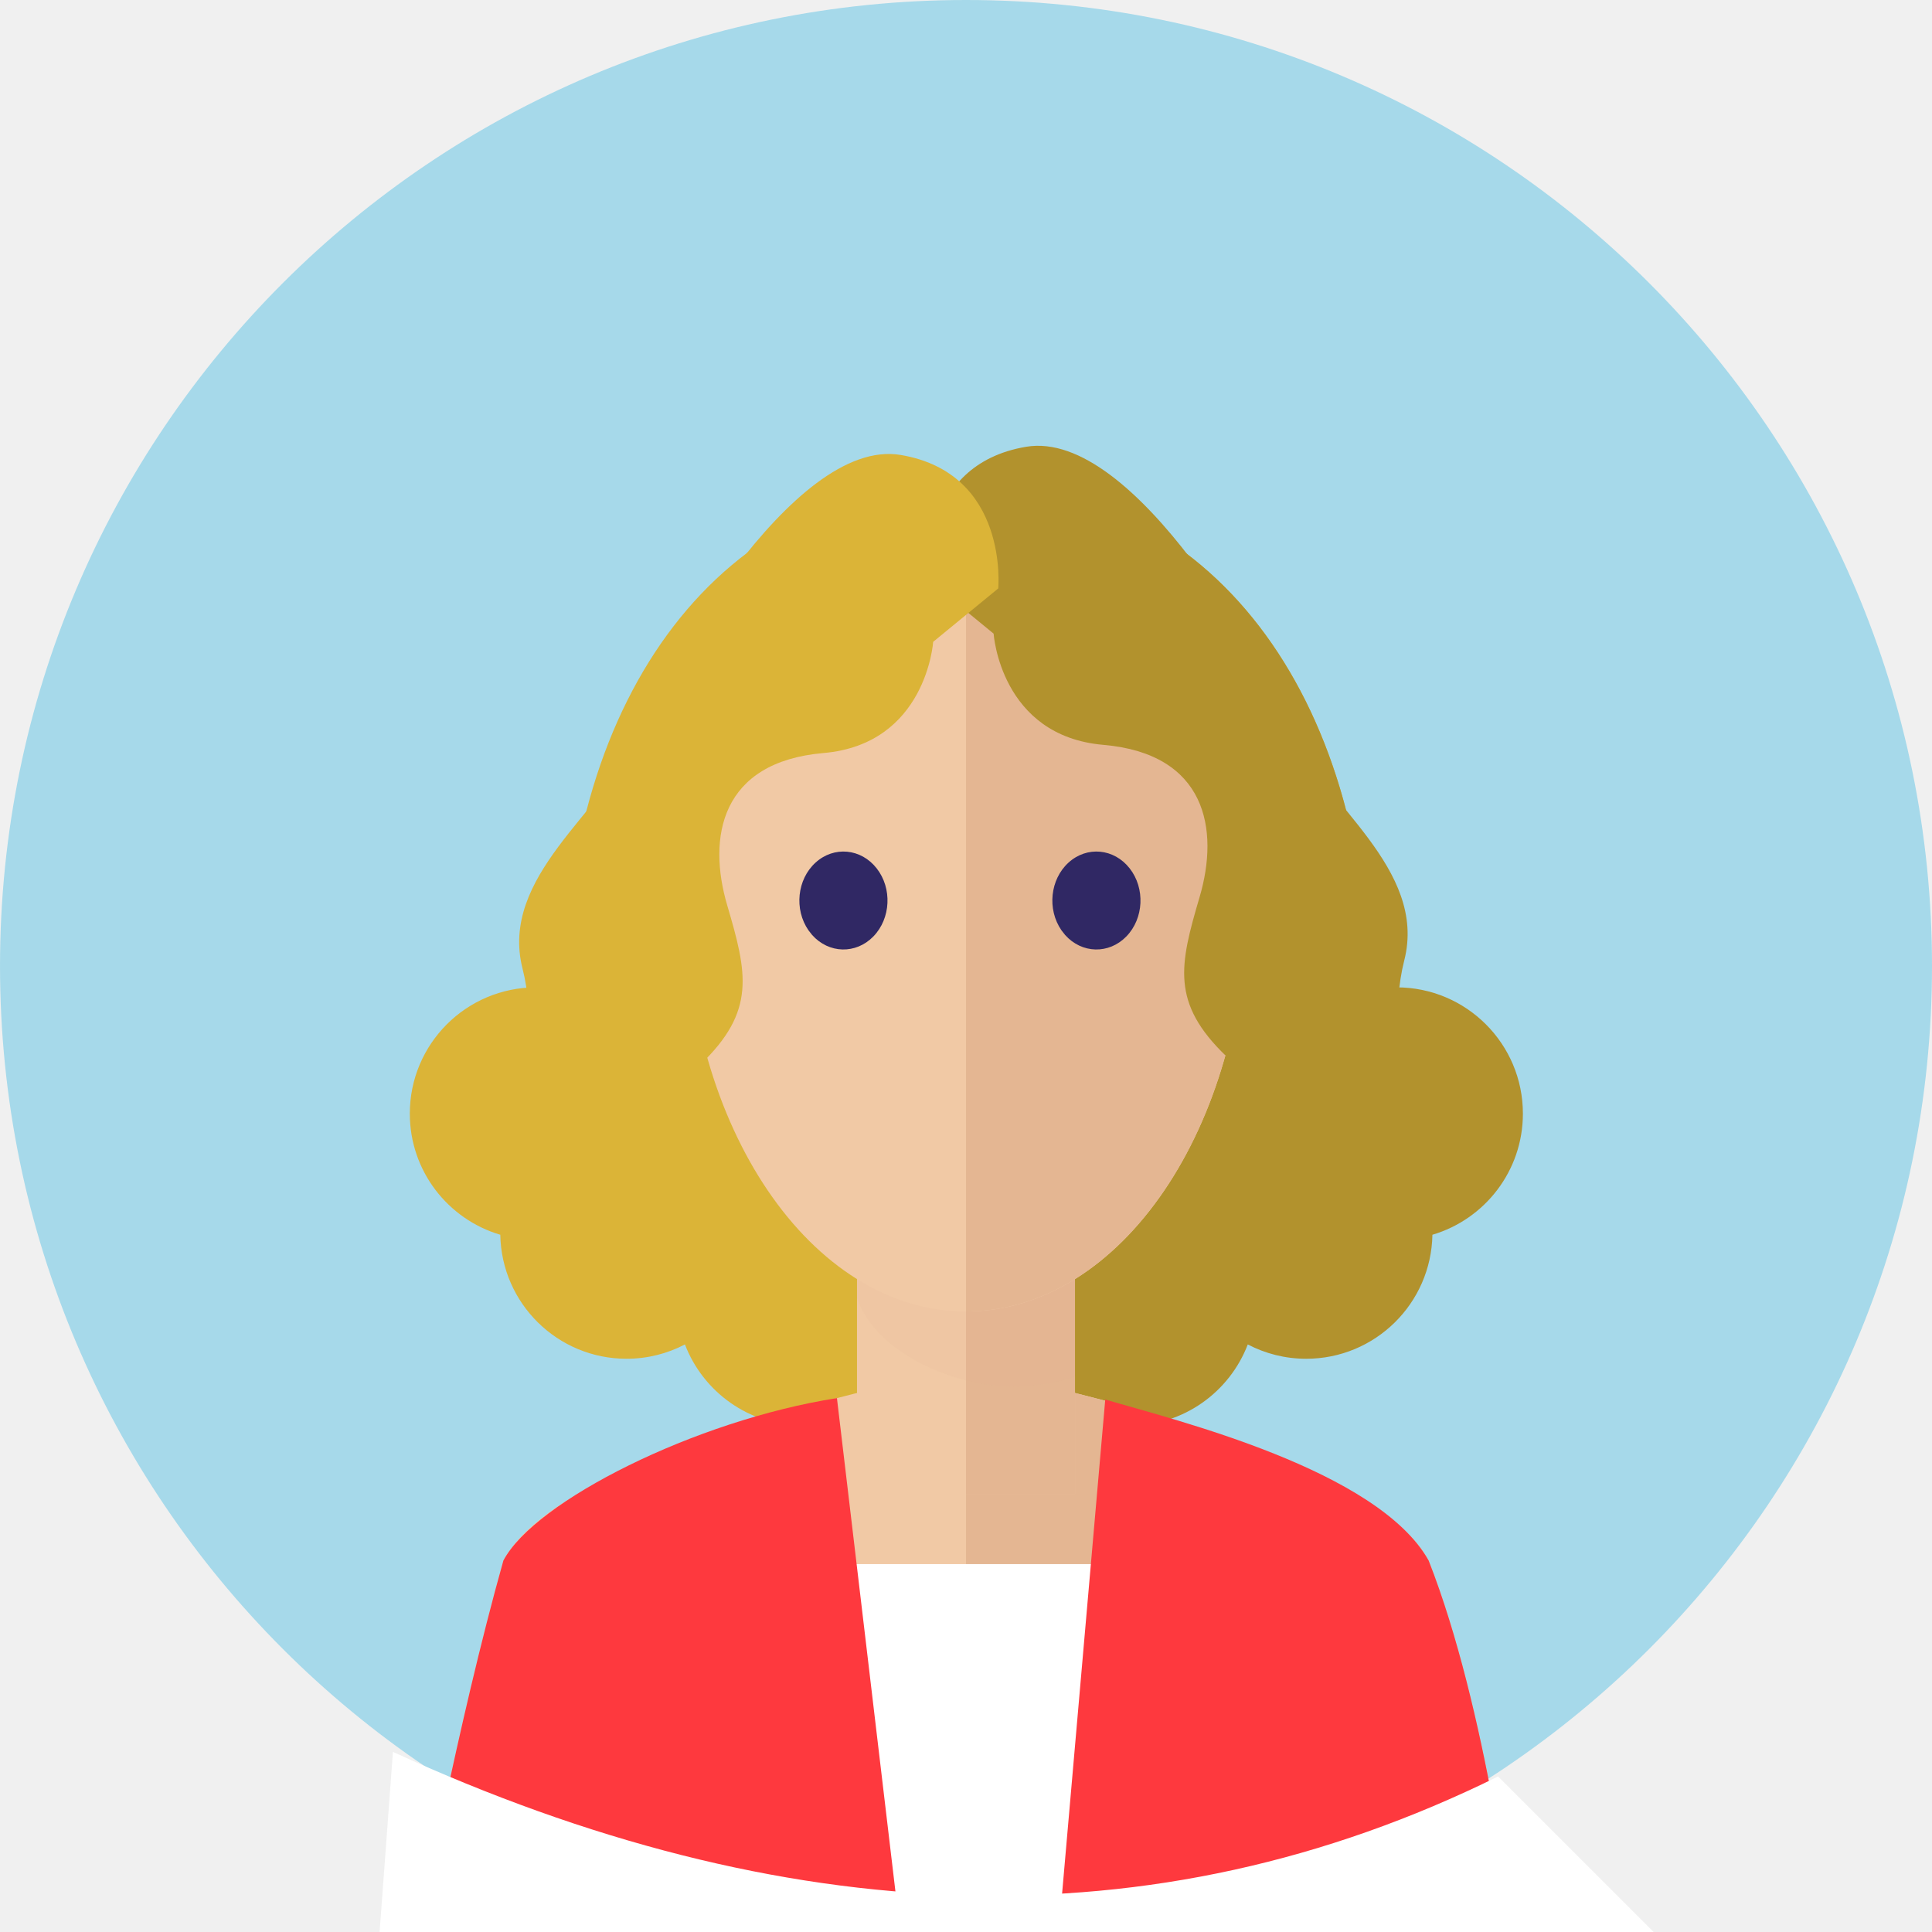
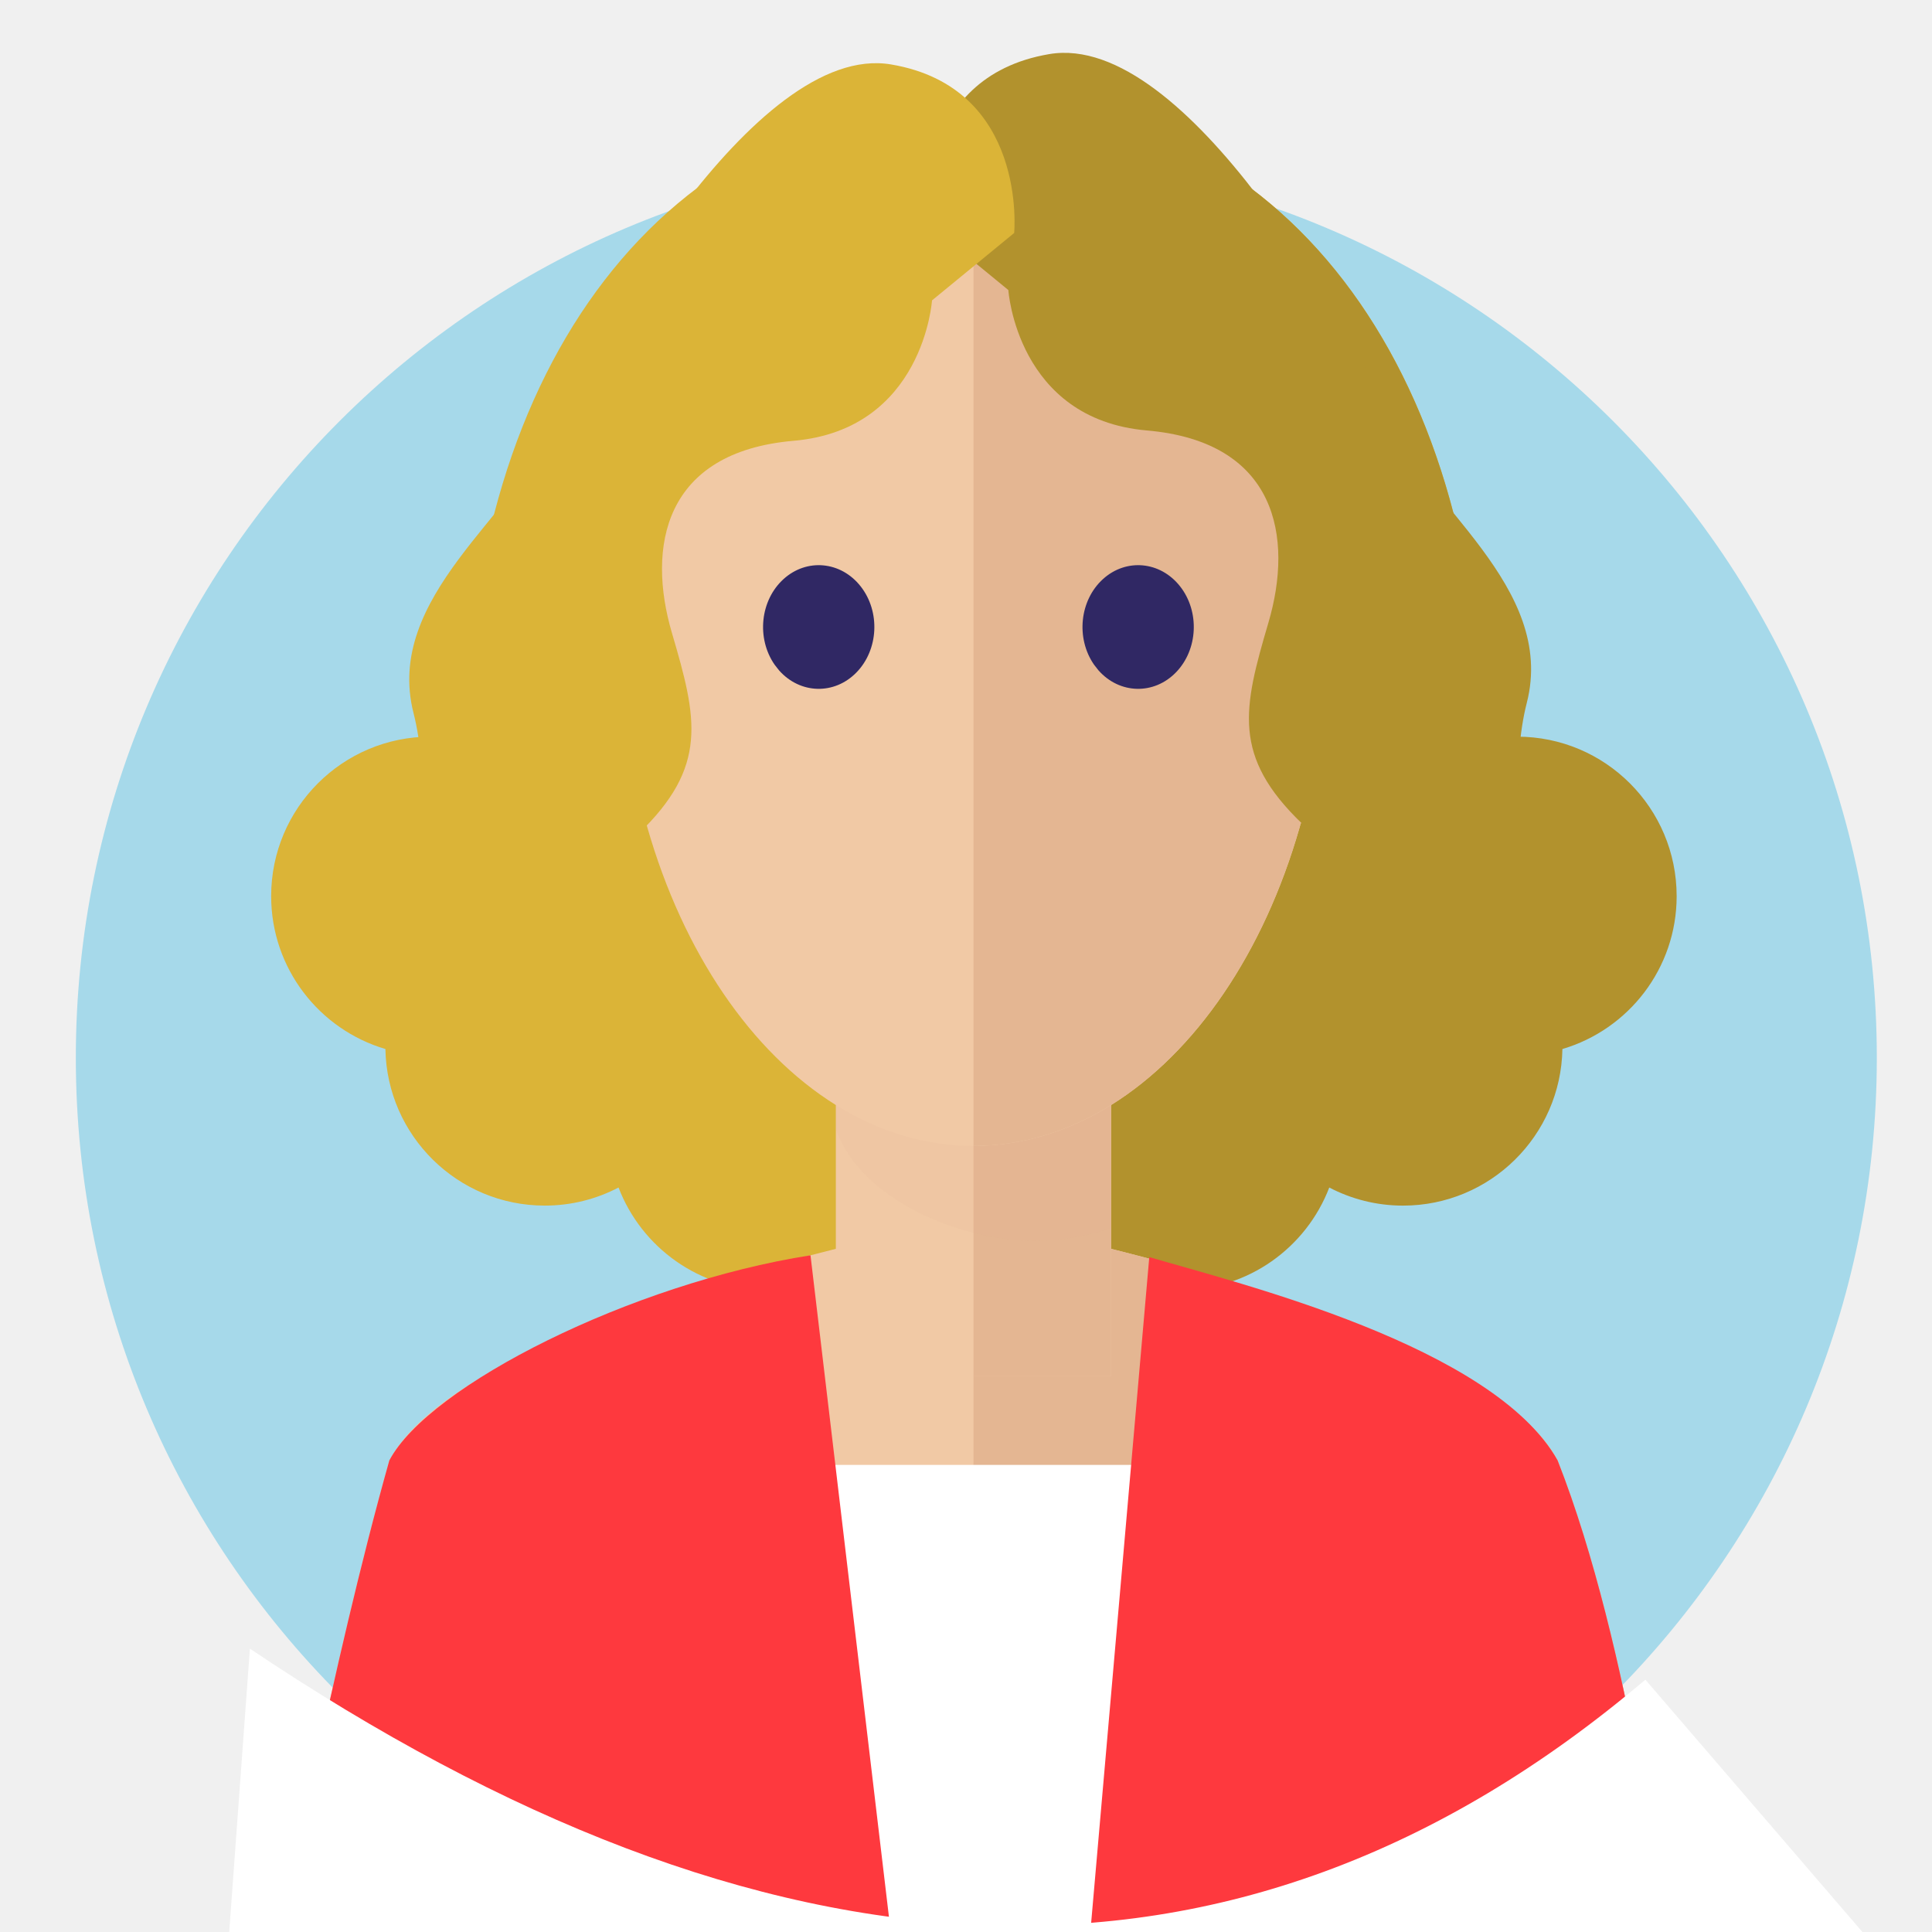
<svg xmlns="http://www.w3.org/2000/svg" xmlns:xlink="http://www.w3.org/1999/xlink" version="1.1" id="Capa_1" x="0px" y="0px" viewBox="0 0 144.773 144.773" style="enable-background:new 0 0 144.773 144.773;" xml:space="preserve">
  <defs id="defs81">
    <defs id="defs5">
      <circle id="SVGID_1_" cx="72.387" cy="72.386" r="72.386" />
    </defs>
    <clipPath id="SVGID_2_">
      <use xlink:href="#SVGID_1_" style="overflow:visible" id="use7" x="0" y="0" width="100%" height="100%" />
    </clipPath>
  </defs>
-   <circle id="circle2" r="72.386" cy="72.386" cx="72.387" style="fill:#a6d9ea" />
-   <path id="XMLID_943_" style="fill:#dbb437;stroke-width:0.272;fill-opacity:1" d="m 102.562,74.592 c 0,-22.201 -11.648,-38.496 -30.149,-38.496 -18.398,0 -30.018,16.114 -30.146,38.127 -0.674,-0.153 -1.375,-0.236 -2.095,-0.236 -5.226,0 -9.463,4.237 -9.463,9.463 0,4.294 2.861,7.918 6.78,9.075 0.091,5.148 4.29,9.293 9.459,9.293 1.58,0 3.068,-0.389 4.377,-1.074 1.361,3.557 4.804,6.085 8.84,6.085 5.226,0 9.463,-4.237 9.463,-9.463 0,-0.764 -0.093,-1.505 -0.264,-2.217 12.013,0.459 24.69,-1.804 30.159,-6.791 7.192,-6.556 3.04,-7.788 3.04,-13.766 z" />
-   <path id="XMLID_946_" style="fill:#b2922d;stroke-width:0.272;fill-opacity:1" d="m 114.117,83.45 c 0,-5.226 -4.237,-9.463 -9.463,-9.463 -0.72,0 -1.421,0.083 -2.095,0.236 -0.129,-22.012 -11.748,-38.127 -30.146,-38.127 -0.009,0 -0.017,2.72e-4 -0.026,2.72e-4 v 59.111 c 1.027,2.73e-4 2.054,-0.019 3.075,-0.058 -0.171,0.711 -0.264,1.453 -0.264,2.217 0,5.226 4.237,9.463 9.463,9.463 4.036,0 7.479,-2.527 8.84,-6.085 1.309,0.685 2.797,1.074 4.377,1.074 5.169,0 9.367,-4.145 9.459,-9.293 3.919,-1.157 6.78,-4.781 6.78,-9.075 z" />
-   <g id="g30">
-     <path id="path12" d="m 107.053,116.94 c -4.666,-8.833 -34.666,-14.376 -34.666,-14.376 0,0 -30,5.543 -34.666,14.376 -3.449,12.258 -6.334,27.833 -6.334,27.833 h 41 41 c 0,0 -1.949,-16.7 -6.334,-27.833 z" style="fill:#f1c9a5" />
-     <path id="path14" d="m 72.387,102.564 c 0,0 30,5.543 34.666,14.376 4.385,11.133 6.334,27.833 6.334,27.833 h -41 z" style="fill:#e4b692" />
-     <rect id="rect16" height="27.336" width="16.334" style="fill:#f1c9a5" y="84.606" x="64.219" />
-     <rect id="rect18" height="27.336" width="8.166" style="fill:#e4b692" y="84.606" x="72.387" />
-     <path id="path20" d="m 64.219,97.273 c 1.469,4.217 7.398,6.634 11.752,6.634 1.574,0 3.108,-0.264 4.582,-0.747 V 84.606 H 64.219 Z" style="opacity:0.1;fill:#ddac8c" />
-     <path id="path22" d="m 93.387,67.357 c 0,-17.074 -9.402,-26.783 -21,-26.783 -11.598,0 -21,9.709 -21,26.783 0,17.074 9.402,30.917 21,30.917 11.598,0 21,-13.842 21,-30.917 z" style="fill:#f1c9a5" />
-     <path id="path24" d="m 90.19,79.195 c -3.807,-0.424 -6.377,-4.783 -5.732,-9.732 0.637,-4.953 4.242,-8.63 8.051,-8.209 3.805,0.422 6.371,4.779 5.729,9.732 -0.64,4.953 -4.241,8.627 -8.048,8.209 z" style="fill:#e4b692" />
-     <path id="path26" d="m 46.684,70.986 c -0.643,-4.953 1.924,-9.311 5.727,-9.732 3.81,-0.421 7.416,3.256 8.055,8.209 0.643,4.949 -1.93,9.309 -5.734,9.732 -3.808,0.418 -7.409,-3.256 -8.048,-8.209 z" style="fill:#f1c9a5" />
-     <path id="path28" d="m 93.387,67.357 c 0,-17.074 -9.402,-26.783 -21,-26.783 v 57.7 c 11.598,0 21,-13.842 21,-30.917 z" style="fill:#e4b692" />
-   </g>
-   <polygon id="polygon32" points="72.387,144.773 97.774,144.773 97.774,117.205 46.895,117.205 46.895,144.773 " style="fill:#ffffff" />
-   <path id="path34" d="m 67.459,144.773 -4.744,-40.007 c -10.615,1.666 -22.643,7.719 -24.994,12.174 -3.449,12.258 -6.334,27.833 -6.334,27.833 z" style="fill:#fe393e" />
-   <path id="path36" d="m 79.336,144.773 h 34.051 c 0,0 -1.949,-16.7 -6.334,-27.833 -3.828,-6.82 -18.959,-10.514 -24.232,-12.067 z" style="fill:#fe393e" />
-   <path id="path40" d="m 74.456,47.482 c 0,0 0.506,7.666 8.219,8.333 7.715,0.667 8.715,6.318 7.215,11.409 -1.5,5.091 -2.168,7.925 2,11.925 4.166,4 -0.5,19.446 -0.5,19.446 l 15.334,-7.297 c 0,0 -3.271,-12.403 -1.5,-19.316 1.771,-6.913 -6.168,-11.833 -8.168,-16.833 -2,-5 -12.041,-23.04 -20.166,-21.67 -8.127,1.37 -7.309,10.003 -7.309,10.003 z" style="fill:#b2922d;fill-opacity:1" />
+   <circle id="circle2" r="67.478" cy="79.268" cx="73.16" style="fill:#a6d9ea;stroke-width:0.932" />
  <g id="g48">
</g>
  <g id="g50">
</g>
  <g id="g52">
</g>
  <g id="g54">
</g>
  <g id="g56">
</g>
  <g id="g58">
</g>
  <g id="g60">
</g>
  <g id="g62">
</g>
  <g id="g64">
</g>
  <g id="g66">
</g>
  <g id="g68">
</g>
  <g id="g70">
</g>
  <g id="g72">
</g>
  <g id="g74">
</g>
  <g id="g76">
</g>
-   <path style="fill:#dbb437;fill-opacity:1" d="m 69.927,48.095 c 0,0 -0.506,7.666 -8.219,8.333 -7.715,0.667 -8.715,6.318 -7.215,11.409 1.5,5.091 2.168,7.925 -2,11.925 -4.166,4 0.5,19.446 0.5,19.446 L 37.659,91.911 c 0,0 3.271,-12.403 1.5,-19.316 -1.771,-6.913 6.168,-11.833 8.168,-16.833 2,-5 12.041,-23.04 20.166,-21.67 8.127,1.37 7.309,10.003 7.309,10.003 z" id="path1089" />
-   <g id="g1105" transform="translate(-0.6134449)" style="fill:#302864;fill-opacity:1">
+   <path id="XMLID_943_" style="fill:#dbb437;fill-opacity:1;stroke-width:0.344" d="m 111.048,55.965 c 0,-28.033 -14.708,-48.608 -38.069,-48.608 -23.231,0 -37.902,20.347 -38.065,48.141 -0.852,-0.193 -1.736,-0.298 -2.646,-0.298 -6.599,0 -11.949,5.35 -11.949,11.949 0,5.422 3.612,9.998 8.561,11.458 0.115,6.5 5.416,11.734 11.943,11.734 1.995,0 3.874,-0.491 5.527,-1.356 1.718,4.492 6.066,7.683 11.162,7.683 6.599,0 11.949,-5.35 11.949,-11.949 0,-0.964 -0.117,-1.901 -0.333,-2.799 15.168,0.58 31.175,-2.278 38.081,-8.574 9.081,-8.278 3.839,-9.833 3.839,-17.382 z" />
+   <path id="XMLID_946_" style="fill:#b2922d;fill-opacity:1;stroke-width:0.344" d="m 125.638,67.15 c 0,-6.599 -5.35,-11.949 -11.949,-11.949 -0.91,0 -1.794,0.105 -2.646,0.298 C 110.881,27.704 96.21,7.357 72.979,7.357 c -0.011,0 -0.022,3.434e-4 -0.032,3.434e-4 V 81.995 c 1.296,3.45e-4 2.593,-0.024 3.883,-0.074 -0.216,0.898 -0.333,1.835 -0.333,2.799 0,6.599 5.35,11.949 11.949,11.949 5.096,0 9.444,-3.191 11.162,-7.683 1.653,0.864 3.532,1.356 5.527,1.356 6.527,0 11.828,-5.234 11.943,-11.734 4.949,-1.461 8.561,-6.037 8.561,-11.459 z" />
+   <g id="g30" transform="matrix(1.262671,0,0,1.262671,-18.45417,-38.21985)">
+     <path id="path12" d="m 107.053,116.94 c -4.666,-8.833 -34.666,-14.376 -34.666,-14.376 0,0 -30,5.543 -34.666,14.376 -3.449,12.258 -6.334,27.833 -6.334,27.833 h 41 41 c 0,0 -1.949,-16.7 -6.334,-27.833 z" style="fill:#f1c9a5" />
+     <path id="path14" d="m 72.387,102.564 c 0,0 30,5.543 34.666,14.376 4.385,11.133 6.334,27.833 6.334,27.833 h -41 z" style="fill:#e4b692" />
+     <rect id="rect16" height="27.336" width="16.334" style="fill:#f1c9a5" y="84.606" x="64.219" />
+     <rect id="rect18" height="27.336" width="8.166" style="fill:#e4b692" y="84.606" x="72.387" />
+     <path id="path20" d="m 64.219,97.273 c 1.469,4.217 7.398,6.634 11.752,6.634 1.574,0 3.108,-0.264 4.582,-0.747 V 84.606 H 64.219 Z" style="opacity:0.1;fill:#ddac8c" />
+     <path id="path22" d="m 93.387,67.357 c 0,-17.074 -9.402,-26.783 -21,-26.783 -11.598,0 -21,9.709 -21,26.783 0,17.074 9.402,30.917 21,30.917 11.598,0 21,-13.842 21,-30.917 z" style="fill:#f1c9a5" />
+     <path id="path24" d="m 90.19,79.195 c -3.807,-0.424 -6.377,-4.783 -5.732,-9.732 0.637,-4.953 4.242,-8.63 8.051,-8.209 3.805,0.422 6.371,4.779 5.729,9.732 -0.64,4.953 -4.241,8.627 -8.048,8.209 z" style="fill:#e4b692" />
+     <path id="path26" d="m 46.684,70.986 c -0.643,-4.953 1.924,-9.311 5.727,-9.732 3.81,-0.421 7.416,3.256 8.055,8.209 0.643,4.949 -1.93,9.309 -5.734,9.732 -3.808,0.418 -7.409,-3.256 -8.048,-8.209 z" style="fill:#f1c9a5" />
+     <path id="path28" d="m 93.387,67.357 c 0,-17.074 -9.402,-26.783 -21,-26.783 v 57.7 c 11.598,0 21,-13.842 21,-30.917 z" style="fill:#e4b692" />
+   </g>
+   <polygon id="polygon32" points="46.895,144.773 72.387,144.773 97.774,144.773 97.774,117.205 46.895,117.205 " style="fill:#ffffff" transform="matrix(1.262671,0,0,1.262671,-18.45417,-38.21985)" />
+   <path id="path34" d="m 66.724,144.581 -5.99,-50.516 c -13.403,2.104 -28.591,9.747 -31.559,15.372 -4.355,15.478 -7.998,35.144 -7.998,35.144 z" style="fill:#fe393e;stroke-width:1.263" />
+   <path id="path36" d="m 81.721,144.581 h 42.995 c 0,0 -2.461,-21.087 -7.998,-35.144 -4.833,-8.611 -23.939,-13.276 -30.597,-15.237 z" style="fill:#fe393e;stroke-width:1.263" />
+   <path id="path40" d="m 75.559,21.734 c 0,0 0.639,9.68 10.378,10.522 9.742,0.842 11.004,7.978 9.11,14.406 -1.894,6.428 -2.737,10.007 2.525,15.057 5.26,5.051 -0.631,24.554 -0.631,24.554 l 19.362,-9.214 c 0,0 -4.13,-15.661 -1.894,-24.39 2.236,-8.729 -7.788,-14.941 -10.314,-21.255 C 101.57,25.102 88.892,2.323 78.632,4.053 68.371,5.783 69.404,16.684 69.404,16.684 Z" style="fill:#b2922d;fill-opacity:1;stroke-width:1.263" />
+   <path style="fill:#dbb437;fill-opacity:1;stroke-width:1.263" d="m 69.84,22.509 c 0,0 -0.639,9.68 -10.378,10.522 -9.742,0.842 -11.004,7.978 -9.11,14.406 1.894,6.428 2.737,10.007 -2.525,15.057 -5.26,5.051 0.631,24.554 0.631,24.554 L 29.096,77.834 c 0,0 4.13,-15.661 1.894,-24.39 C 28.754,44.715 38.779,38.503 41.304,32.19 43.829,25.876 56.508,3.098 66.767,4.828 c 10.262,1.73 9.229,12.63 9.229,12.63 z" id="path1089" />
+   <g id="g1105" transform="matrix(1.262671,0,0,1.262671,-19.22875,-38.21985)" style="fill:#302864;fill-opacity:1">
    <path d="m 61.195,69.711 a 3.302,3.669 0 0 1 0.531,-5.073 3.302,3.669 0 0 1 4.58,0.431 3.302,3.669 0 0 1 -0.244,5.1 3.302,3.669 0 0 1 -4.595,-0.111" id="path1105" style="fill:#302864;fill-opacity:1;stroke:none;stroke-width:1.089;stroke-opacity:1" />
    <path style="fill:#302864;fill-opacity:1;stroke:none;stroke-width:1.089;stroke-opacity:1" id="path1107" d="m 80.152,69.711 a 3.302,3.669 0 0 1 0.531,-5.073 3.302,3.669 0 0 1 4.58,0.431 3.302,3.669 0 0 1 -0.244,5.1 3.302,3.669 0 0 1 -4.595,-0.111" />
  </g>
-   <path style="fill:#ffffff;fill-rule:evenodd;stroke:none;stroke-width:1px;stroke-linecap:butt;stroke-linejoin:miter;stroke-opacity:1;fill-opacity:1" d="m 29.445,131.277 c 29.2,13.372 56.887,14.639 82.815,1.84 l 12.882,12.882 -96.924,1.84 z" id="path1112" />
+   <path style="fill:#ffffff;fill-opacity:1;fill-rule:evenodd;stroke:none;stroke-width:1.263px;stroke-linecap:butt;stroke-linejoin:miter;stroke-opacity:1" d="m 18.726,123.54 c 38.375,25.796 73.544,28.66 104.568,2.324 l 16.266,18.909 H 17.176 Z" id="path1112" />
</svg>
